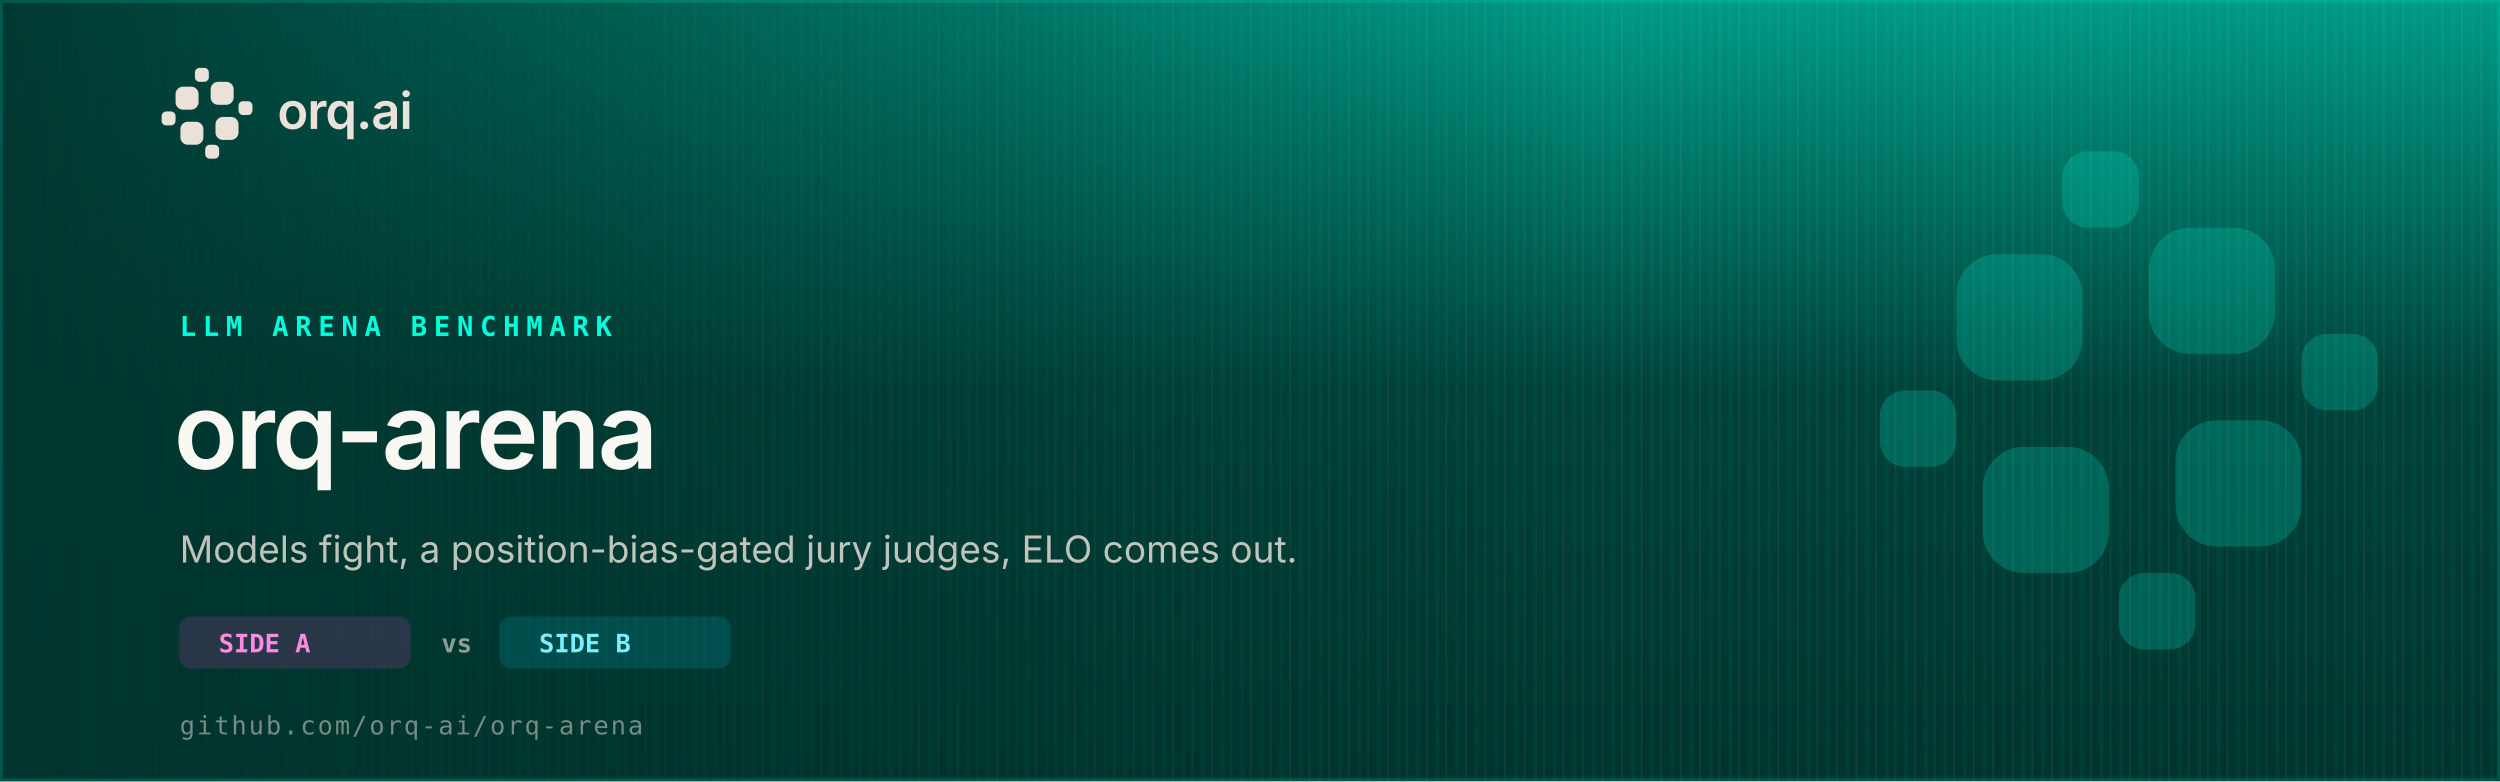
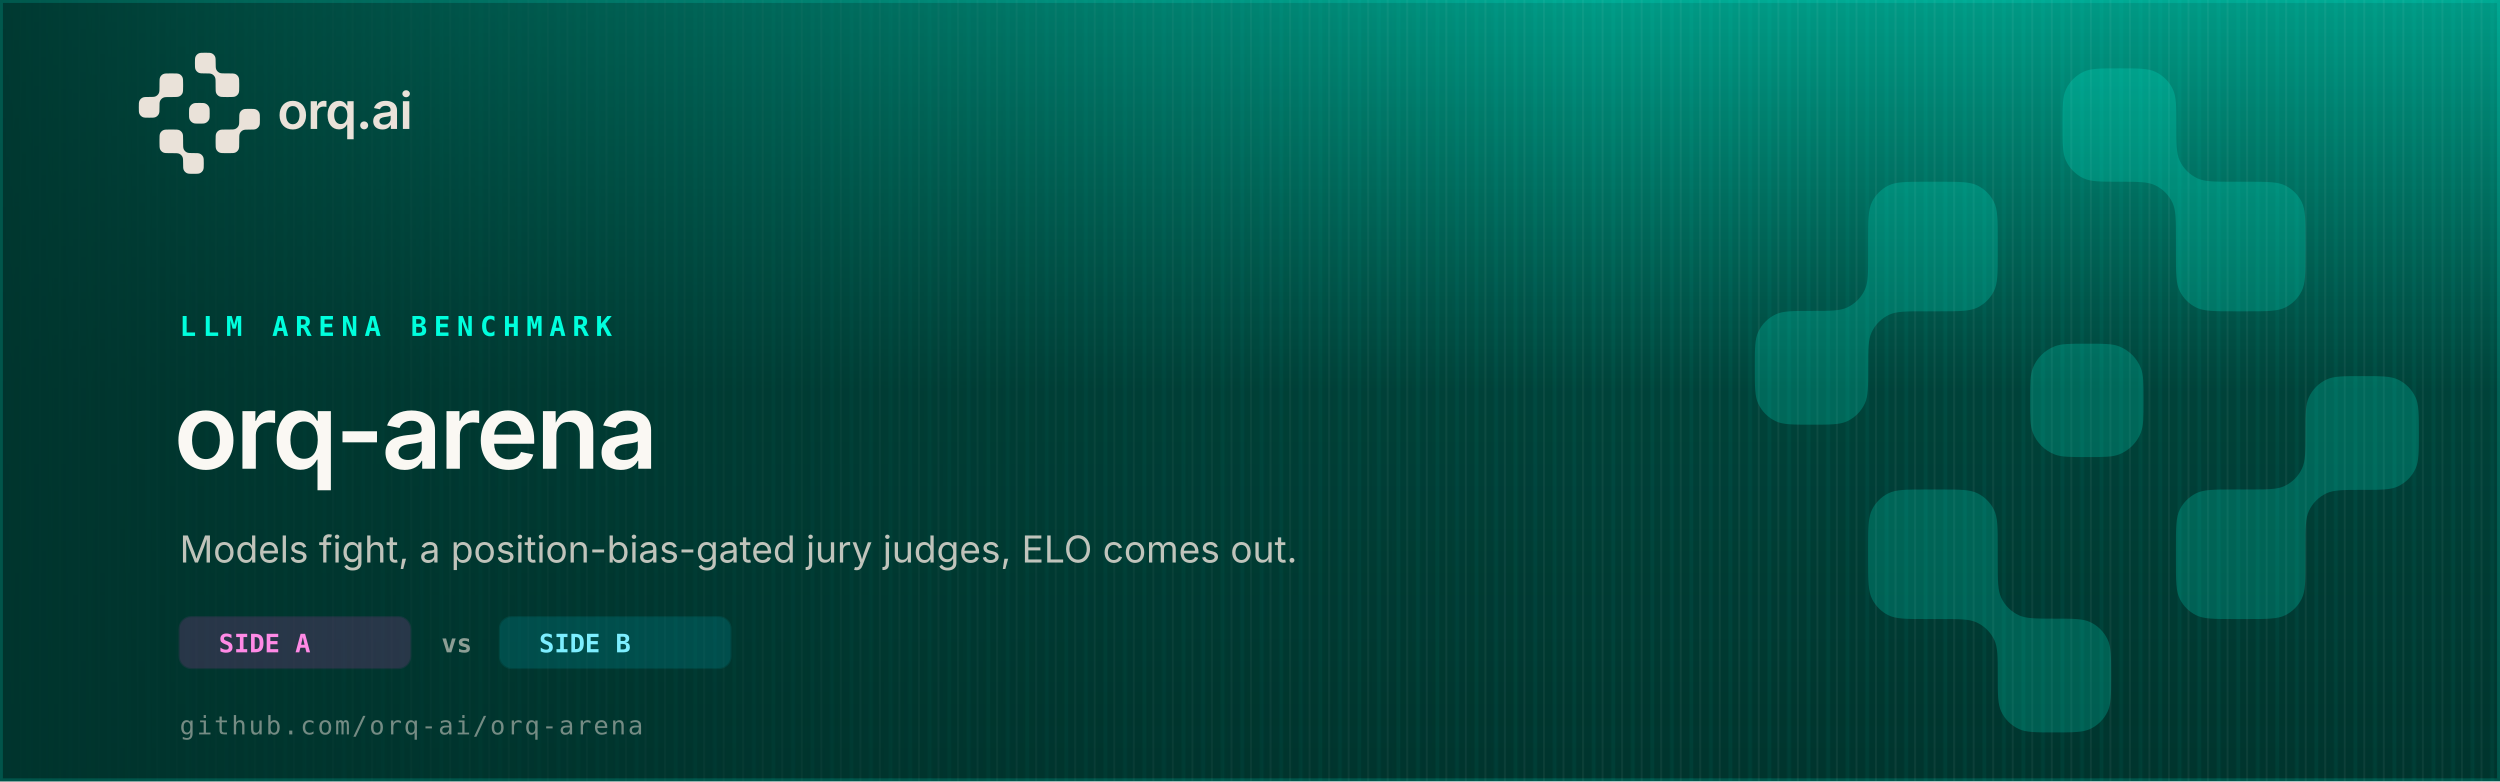
<svg xmlns="http://www.w3.org/2000/svg" viewBox="0 0 1280 400" width="1280" height="400" font-family="'Helvetica Neue', 'Inter', Arial, sans-serif">
  <defs>
    <linearGradient id="wash" x1="0" y1="0" x2="0" y2="1">
      <stop offset="0" stop-color="#00FFDD" stop-opacity="0.50" />
      <stop offset="0.5" stop-color="#00FFDD" stop-opacity="0.07" />
      <stop offset="1" stop-color="#00FFDD" stop-opacity="0" />
    </linearGradient>
    <linearGradient id="fade" x1="0" y1="0" x2="1" y2="0">
      <stop offset="0" stop-color="#00342D" stop-opacity="0.95" />
      <stop offset="1" stop-color="#00342D" stop-opacity="0" />
    </linearGradient>
    <pattern id="streak" width="10" height="400" patternUnits="userSpaceOnUse">
      <rect x="0" width="1" height="400" fill="#FFFFFF" opacity="0.05" />
      <rect x="5" width="2" height="400" fill="#00FFDD" opacity="0.045" />
    </pattern>
-     <g id="arm" fill="currentColor">
-       <rect x="3" y="-26" width="19" height="19" rx="6.2" />
-       <rect x="26" y="-10" width="11.5" height="11.5" rx="3.8" />
-     </g>
-     <g id="mark">
-       <use href="#arm" />
-       <use href="#arm" transform="rotate(90)" />
-       <use href="#arm" transform="rotate(180)" />
-       <use href="#arm" transform="rotate(270)" />
+     <g id="mark" fill="currentColor" transform="translate(-57,-50)">
+       <path d="M83.591 27.805C83.591 30.878 83.591 32.415 82.993 33.589C82.467 34.622 81.628 35.461 80.595 35.987C79.421 36.585 77.884 36.585 74.811 36.585H72.86C69.786 36.585 68.249 36.585 67.076 35.987C66.043 35.461 65.204 34.622 64.677 33.589C64.079 32.415 64.079 30.878 64.079 27.805V25.61C64.079 22.766 64.079 21.344 63.565 20.242C63.02 19.072 62.08 18.133 60.911 17.587C59.808 17.073 58.386 17.073 55.543 17.073C52.699 17.073 51.277 17.073 50.175 16.559C49.005 16.014 48.065 15.074 47.52 13.905C47.006 12.802 47.006 11.38 47.006 8.537C47.006 5.693 47.006 4.271 47.52 3.169C48.065 1.999 49.005 1.059 50.175 0.514C51.277 0 52.709 0 55.573 0C58.437 0 59.869 0 60.971 0.514C62.141 1.059 63.081 1.999 63.626 3.169C64.14 4.271 64.14 5.693 64.14 8.537C64.14 11.38 64.14 12.802 64.654 13.905C65.199 15.074 66.139 16.014 67.308 16.559C68.411 17.073 69.833 17.073 72.677 17.073H74.811C77.884 17.073 79.421 17.073 80.595 17.671C81.628 18.197 82.467 19.037 82.993 20.07C83.591 21.244 83.591 22.78 83.591 25.854V27.805Z" />
+       <path d="M28.469 17.073C31.543 17.073 33.08 17.073 34.254 17.671C35.286 18.197 36.126 19.037 36.652 20.07C37.25 21.244 37.25 22.78 37.25 25.854V27.805C37.25 30.878 37.25 32.415 36.652 33.589C36.126 34.622 35.286 35.461 34.254 35.987C33.08 36.585 31.543 36.585 28.469 36.585H26.274C23.431 36.585 22.009 36.585 20.906 37.099C19.737 37.645 18.797 38.585 18.252 39.754C17.738 40.857 17.738 42.278 17.738 45.122C17.738 47.966 17.738 49.387 17.224 50.49C16.678 51.659 15.739 52.599 14.569 53.144C13.466 53.658 12.045 53.658 9.201 53.658C6.358 53.658 4.936 53.658 3.833 53.144C2.664 52.599 1.724 51.659 1.179 50.49C0.665 49.387 0.665 47.955 0.665 45.092C0.665 42.228 0.665 40.796 1.179 39.693C1.724 38.524 2.664 37.584 3.833 37.039C4.936 36.525 6.358 36.525 9.201 36.525C12.045 36.525 13.466 36.525 14.569 36.011C15.739 35.465 16.678 34.525 17.224 33.356C17.738 32.253 17.738 30.832 17.738 27.988V25.854C17.738 22.78 17.738 21.244 18.336 20.07C18.862 19.037 19.701 18.197 20.734 17.671C21.908 17.073 23.445 17.073 26.518 17.073H28.469Z" />
+       <path d="M37.25 91.463C37.25 88.62 37.25 87.198 36.736 86.095C36.191 84.926 35.251 83.986 34.081 83.441C32.979 82.927 31.557 82.927 28.713 82.927H26.518C23.445 82.927 21.908 82.927 20.734 82.329C19.701 81.803 18.862 80.963 18.336 79.93C17.738 78.757 17.738 77.22 17.738 74.146V72.195C17.738 69.122 17.738 67.585 18.336 66.411C18.862 65.378 19.701 64.539 20.734 64.013C21.908 63.415 23.445 63.415 26.518 63.415L28.469 63.415C31.543 63.415 33.08 63.415 34.254 64.013C35.286 64.539 36.126 65.378 36.652 66.411C37.25 67.585 37.25 69.122 37.25 72.195V74.329C37.25 77.173 37.25 78.595 37.764 79.698C38.309 80.867 39.249 81.807 40.419 82.352C41.521 82.866 42.943 82.866 45.786 82.866C48.63 82.866 50.052 82.866 51.154 83.38C52.324 83.925 53.264 84.865 53.809 86.035C54.323 87.137 54.323 88.569 54.323 91.433C54.323 94.297 54.323 95.729 53.809 96.831C53.264 98.001 52.324 98.941 51.154 99.486C50.052 100 48.63 100 45.786 100C42.943 100 41.521 100 40.419 99.486C39.249 98.941 38.309 98.001 37.764 96.832C37.25 95.729 37.25 94.307 37.25 91.463Z" />
+       <path d="M72.86 82.927C69.786 82.927 68.249 82.927 67.076 82.329C66.043 81.803 65.204 80.963 64.677 79.93C64.079 78.757 64.079 77.22 64.079 74.146V72.195C64.079 69.122 64.079 67.585 64.677 66.411C65.204 65.378 66.043 64.539 67.076 64.013C68.249 63.415 69.786 63.415 72.86 63.415H75.055C77.898 63.415 79.32 63.415 80.423 62.901C81.592 62.355 82.532 61.415 83.077 60.246C83.591 59.143 83.591 57.722 83.591 54.878C83.591 52.035 83.591 50.613 84.106 49.51C84.651 48.341 85.591 47.401 86.76 46.856C87.863 46.342 89.284 46.342 92.128 46.342C94.972 46.342 96.393 46.342 97.496 46.856C98.665 47.401 99.605 48.341 100.15 49.51C100.665 50.613 100.665 52.045 100.665 54.908C100.665 57.772 100.665 59.204 100.15 60.307C99.605 61.476 98.665 62.416 97.496 62.961C96.393 63.475 94.972 63.475 92.128 63.475C89.284 63.475 87.863 63.475 86.76 63.989C85.591 64.535 84.651 65.475 84.106 66.644C83.591 67.747 83.591 69.168 83.591 72.012V74.146C83.591 77.22 83.591 78.757 82.993 79.93C82.467 80.963 81.628 81.803 80.595 82.329C79.421 82.927 77.884 82.927 74.811 82.927H72.86Z" />
+       <path d="M50.664 58.537C48.108 58.537 46.831 58.537 45.815 58.14C44.306 57.552 43.113 56.358 42.524 54.85C42.128 53.834 42.128 52.556 42.128 50C42.128 47.444 42.128 46.166 42.524 45.15C43.113 43.642 44.306 42.448 45.815 41.86C46.831 41.463 48.108 41.463 50.664 41.463C53.221 41.463 54.498 41.463 55.514 41.86C57.023 42.448 58.216 43.642 58.805 45.15C59.201 46.166 59.201 47.444 59.201 50C59.201 52.556 59.201 53.834 58.805 54.85C58.216 56.358 57.023 57.552 55.514 58.14C54.498 58.537 53.221 58.537 50.664 58.537Z" />
    </g>
  </defs>
  <rect width="1280" height="400" fill="#00342D" />
  <rect width="1280" height="400" fill="url(#wash)" />
  <rect width="1280" height="400" fill="url(#streak)" />
  <g transform="translate(1090,205) scale(3.4)" color="#00FFDD" opacity="0.20">
    <use href="#mark" />
  </g>
  <rect width="820" height="400" fill="url(#fade)" />
  <rect x="0.75" y="0.75" width="1278.5" height="398.5" fill="none" stroke="#00FFDD" stroke-opacity="0.16" stroke-width="1.5" />
  <g transform="translate(106,58)" color="#EAE2D9">
    <use href="#mark" transform="scale(0.62)" />
  </g>
  <text x="142" y="66" font-size="26" font-weight="600" fill="#EAE2D9" letter-spacing="-0.5">orq.ai</text>
  <text x="92" y="172" font-size="14" font-weight="600" fill="#00FFDD" letter-spacing="3.4" font-family="ui-monospace, 'SF Mono', Menlo, monospace">
    LLM ARENA BENCHMARK
  </text>
  <text x="89" y="240" font-size="54" font-weight="600" fill="#FAF8F3" letter-spacing="-1.4">orq-arena</text>
  <text x="92" y="288" font-size="19" fill="#EAE2D9" opacity="0.82">
    Models fight, a position-bias-gated jury judges, ELO comes out.
  </text>
  <g font-family="ui-monospace, 'SF Mono', Menlo, monospace" font-size="13" font-weight="600">
    <rect x="92" y="316" width="118" height="26" rx="6" fill="#ff3bd4" opacity="0.16" stroke="#ff3bd4" stroke-opacity="0.55" stroke-width="1.2" />
    <text x="112" y="334" fill="#ff8ae6">SIDE A</text>
    <text x="226" y="334" fill="#EAE2D9" opacity="0.6">vs</text>
    <rect x="256" y="316" width="118" height="26" rx="6" fill="#00e5ff" opacity="0.14" stroke="#00e5ff" stroke-opacity="0.55" stroke-width="1.2" />
    <text x="276" y="334" fill="#7deeff">SIDE B</text>
  </g>
  <text x="92" y="376" font-size="13" fill="#EAE2D9" opacity="0.5" letter-spacing="1" font-family="ui-monospace, 'SF Mono', Menlo, monospace">
    github.com/orq-ai/orq-arena
  </text>
</svg>
